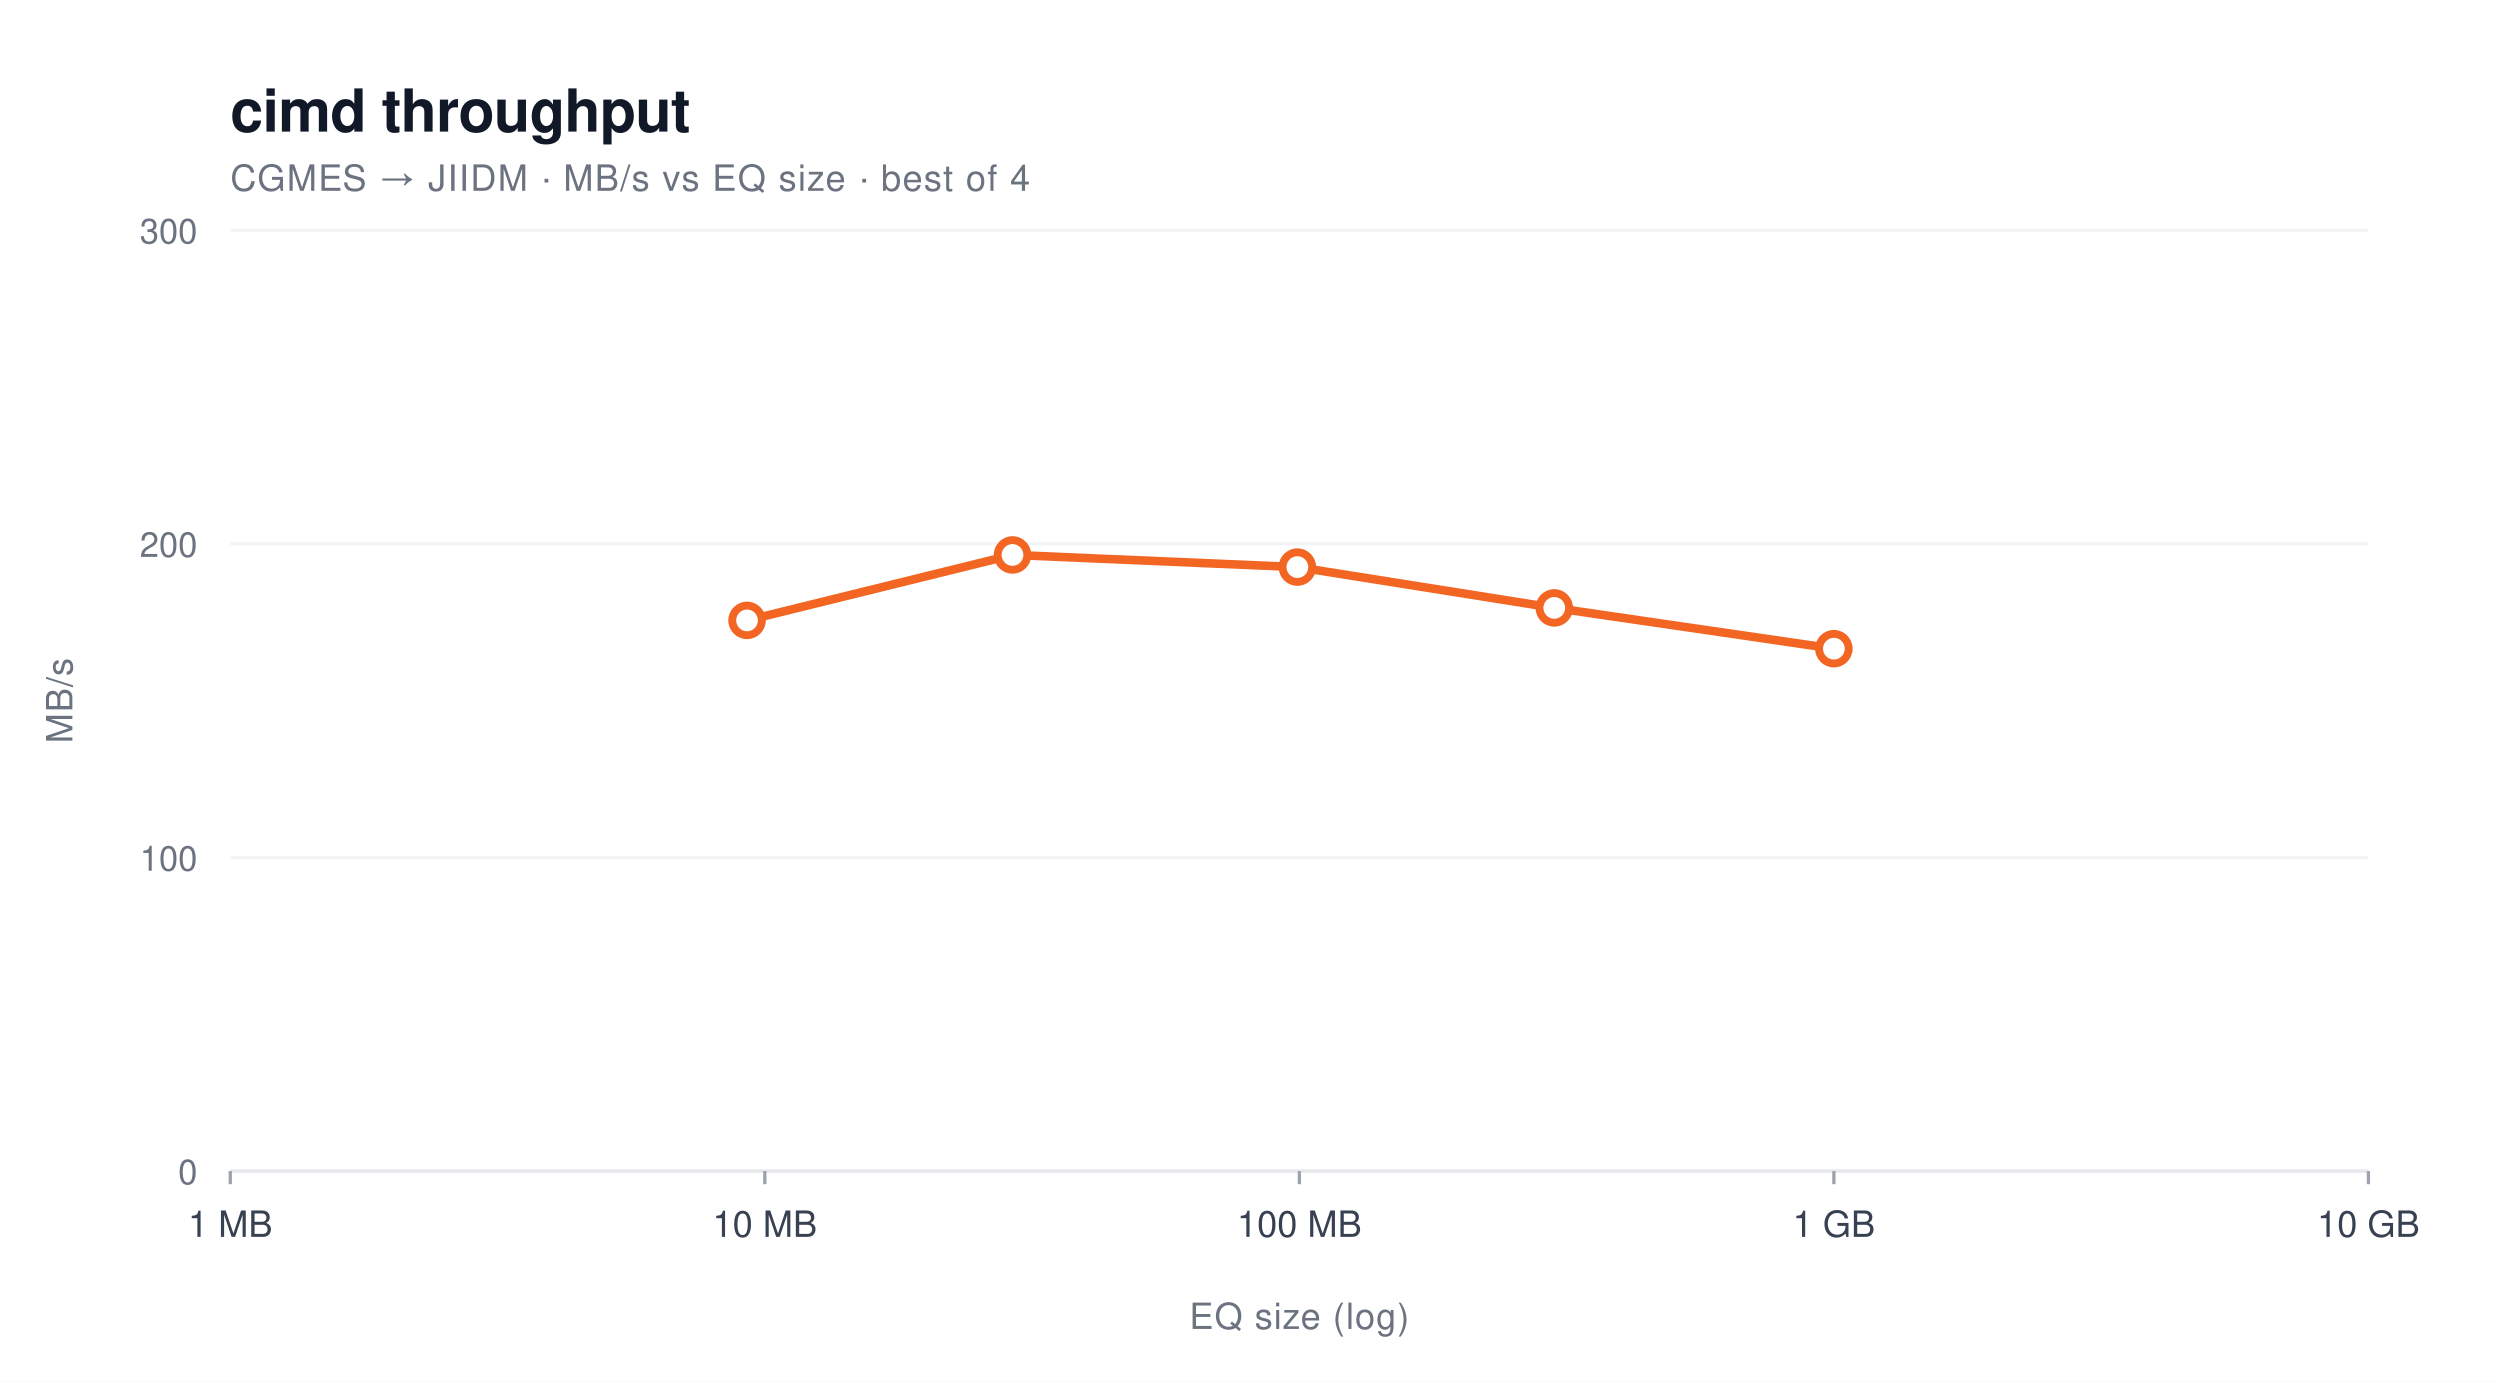
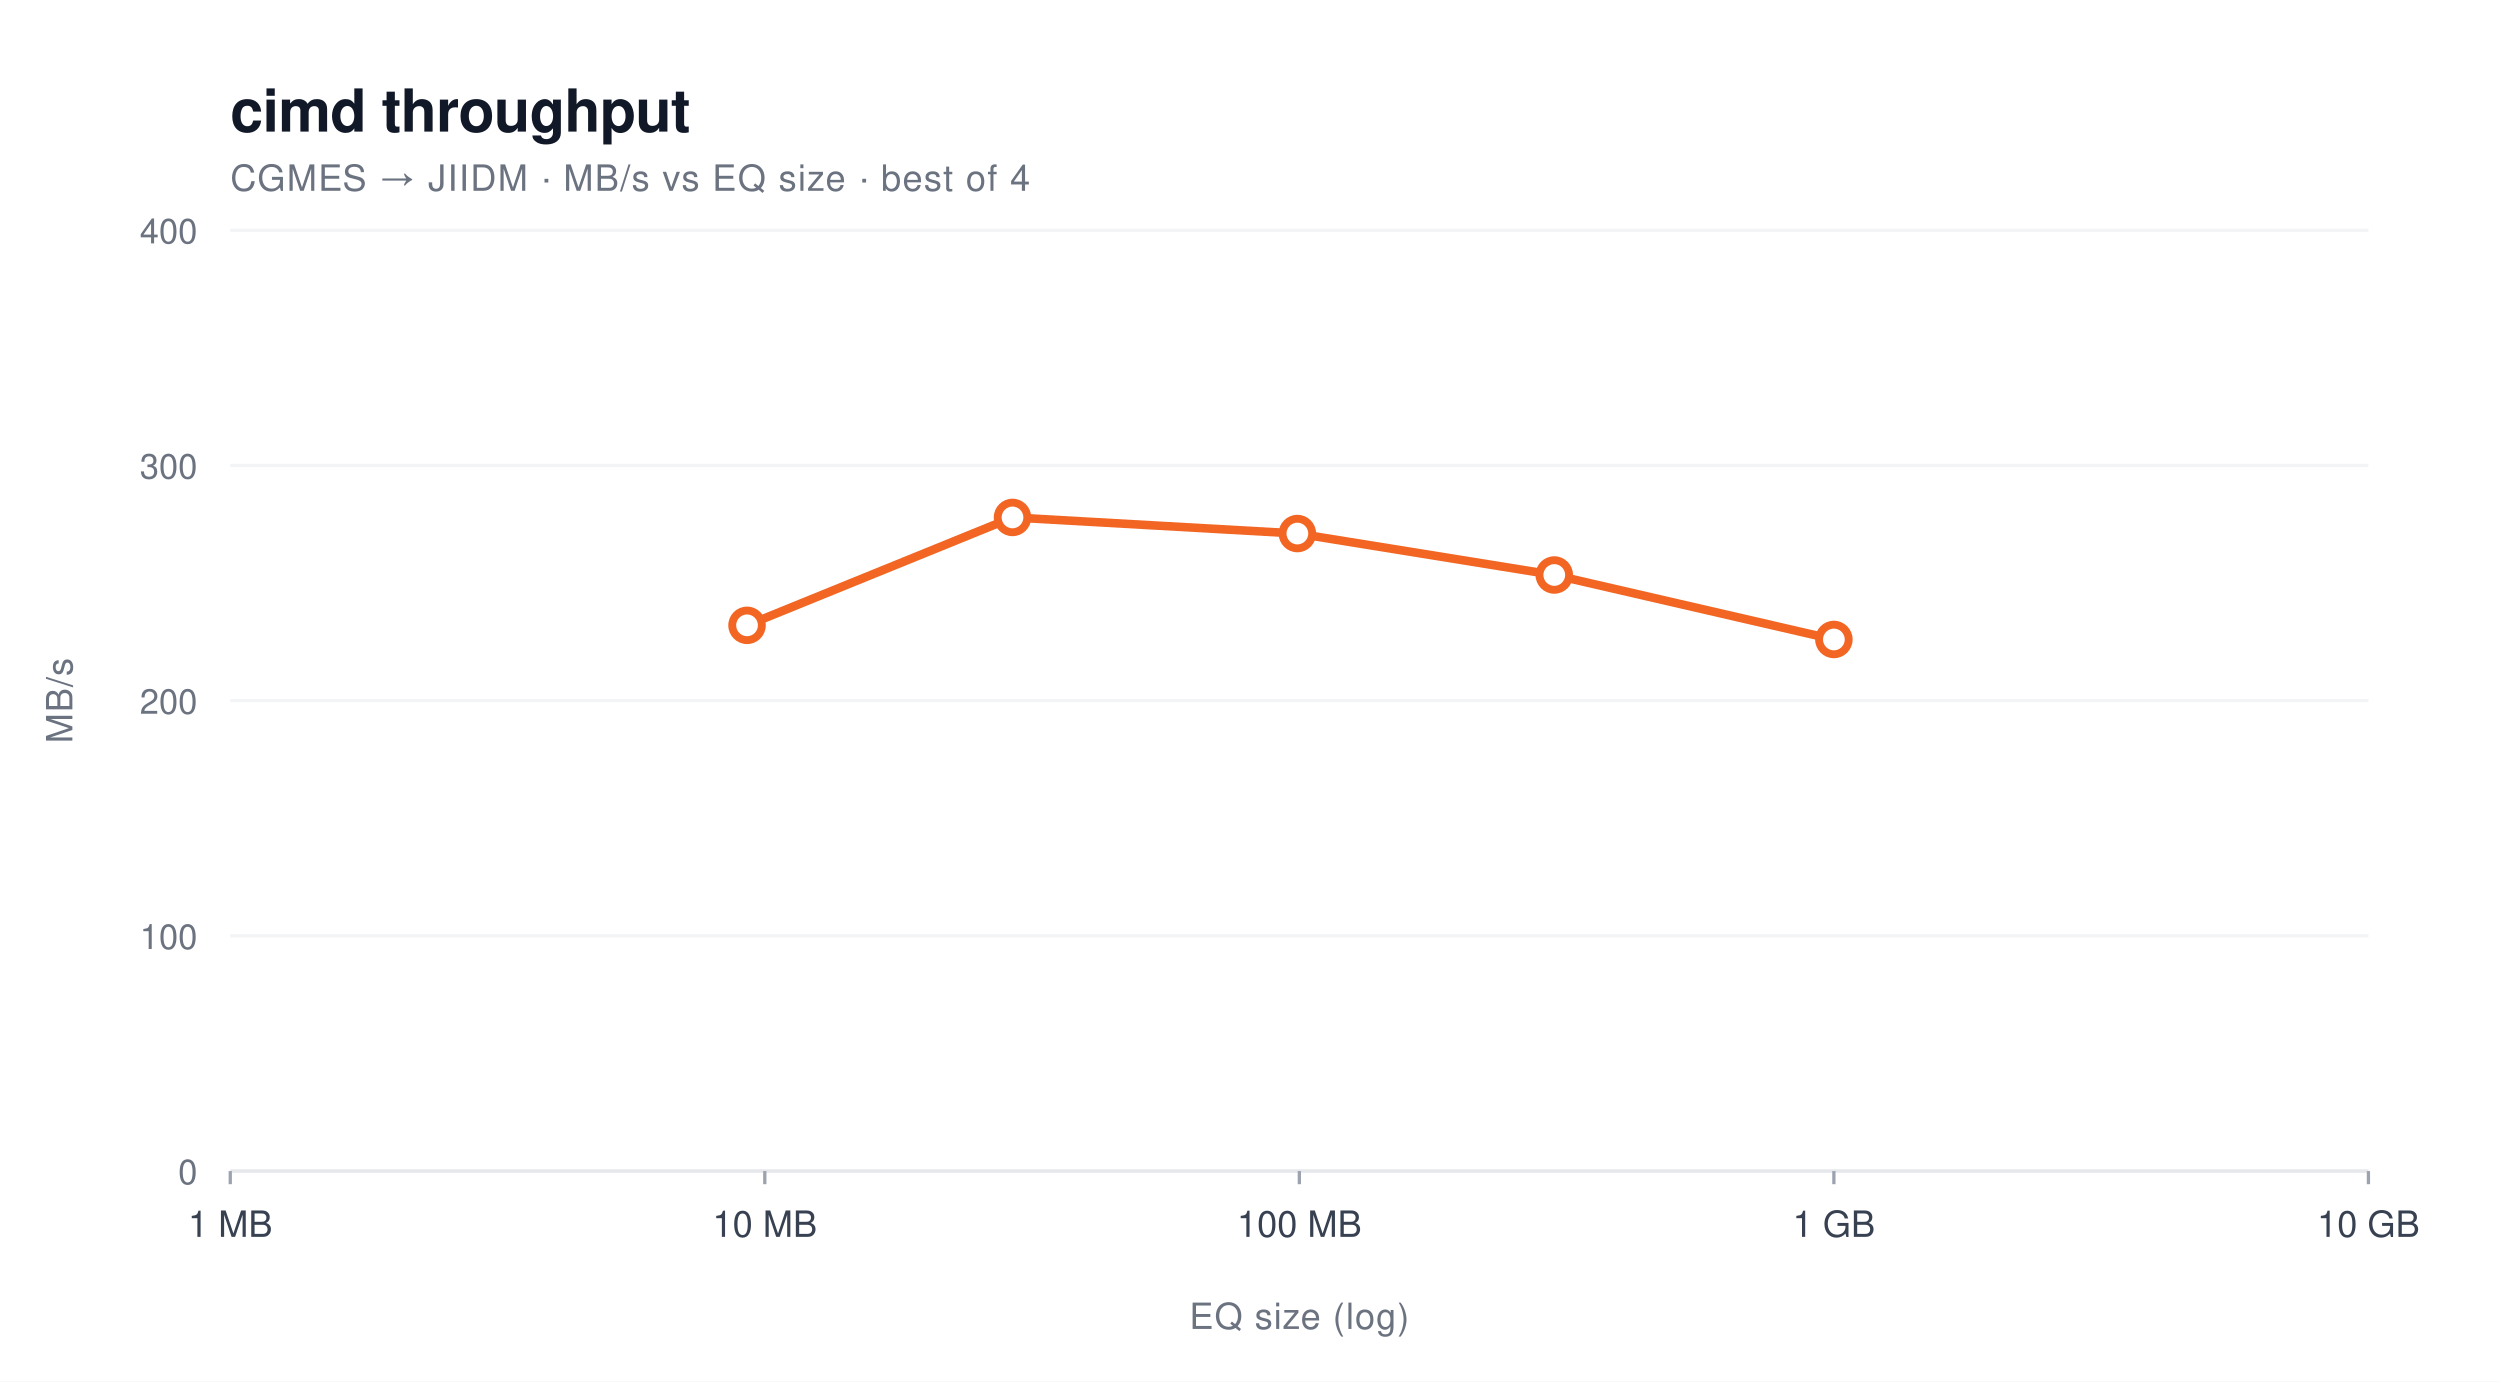
<svg xmlns="http://www.w3.org/2000/svg" viewBox="0 0 760 420" font-family="-apple-system, BlinkMacSystemFont, 'Segoe UI', Helvetica, Arial, sans-serif">
  <rect width="760" height="420" fill="#FFFFFF" />
  <text x="70" y="40" font-size="18" font-weight="600" fill="#111827" letter-spacing="-0.2">cimd throughput</text>
  <text x="70" y="58" font-size="11" fill="#6B7280" letter-spacing="0.4">CGMES → JIIDM · MB/s vs EQ size · best of 4</text>
  <line x1="70" y1="356.0" x2="720" y2="356.0" stroke="#F3F4F6" stroke-width="1" />
  <text x="60" y="360.0" text-anchor="end" font-size="10.5" fill="#6B7280">0</text>
-   <line x1="70" y1="260.7" x2="720" y2="260.7" stroke="#F3F4F6" stroke-width="1" />
-   <text x="60" y="264.7" text-anchor="end" font-size="10.5" fill="#6B7280">100</text>
-   <line x1="70" y1="165.3" x2="720" y2="165.3" stroke="#F3F4F6" stroke-width="1" />
-   <text x="60" y="169.3" text-anchor="end" font-size="10.5" fill="#6B7280">200</text>
+   <line x1="70" y1="284.5" x2="720" y2="284.5" stroke="#F3F4F6" stroke-width="1" />
+   <text x="60" y="288.5" text-anchor="end" font-size="10.5" fill="#6B7280">100</text>
+   <line x1="70" y1="213.0" x2="720" y2="213.0" stroke="#F3F4F6" stroke-width="1" />
+   <text x="60" y="217.0" text-anchor="end" font-size="10.5" fill="#6B7280">200</text>
+   <line x1="70" y1="141.5" x2="720" y2="141.5" stroke="#F3F4F6" stroke-width="1" />
+   <text x="60" y="145.5" text-anchor="end" font-size="10.5" fill="#6B7280">300</text>
  <line x1="70" y1="70.0" x2="720" y2="70.0" stroke="#F3F4F6" stroke-width="1" />
-   <text x="60" y="74.0" text-anchor="end" font-size="10.5" fill="#6B7280">300</text>
+   <text x="60" y="74.0" text-anchor="end" font-size="10.5" fill="#6B7280">400</text>
  <line x1="70" y1="356" x2="720" y2="356" stroke="#E5E7EB" stroke-width="1" />
  <line x1="70.0" y1="356" x2="70.0" y2="360" stroke="#9CA3AF" stroke-width="1" />
  <text x="70.0" y="376" text-anchor="middle" font-size="11" fill="#374151">1 MB</text>
  <line x1="232.5" y1="356" x2="232.5" y2="360" stroke="#9CA3AF" stroke-width="1" />
  <text x="232.5" y="376" text-anchor="middle" font-size="11" fill="#374151">10 MB</text>
  <line x1="395.0" y1="356" x2="395.0" y2="360" stroke="#9CA3AF" stroke-width="1" />
  <text x="395.0" y="376" text-anchor="middle" font-size="11" fill="#374151">100 MB</text>
  <line x1="557.5" y1="356" x2="557.5" y2="360" stroke="#9CA3AF" stroke-width="1" />
  <text x="557.5" y="376" text-anchor="middle" font-size="11" fill="#374151">1 GB</text>
  <line x1="720.0" y1="356" x2="720.0" y2="360" stroke="#9CA3AF" stroke-width="1" />
  <text x="720.0" y="376" text-anchor="middle" font-size="11" fill="#374151">10 GB</text>
  <text x="395" y="404" text-anchor="middle" font-size="11" fill="#6B7280" letter-spacing="0.3">EQ size (log)</text>
  <text x="22" y="213" text-anchor="middle" font-size="11" fill="#6B7280" letter-spacing="0.3" transform="rotate(-90 22 213)">MB/s</text>
-   <polyline points="227.1,188.6 307.8,168.7 394.4,172.4 472.5,184.8 557.5,197.2" fill="none" stroke="#F26522" stroke-width="2.6" stroke-linejoin="round" stroke-linecap="round" />
-   <circle cx="227.1" cy="188.6" r="4.5" fill="#FFFFFF" stroke="#F26522" stroke-width="2.4" />
-   <circle cx="307.8" cy="168.7" r="4.5" fill="#FFFFFF" stroke="#F26522" stroke-width="2.4" />
-   <circle cx="394.4" cy="172.4" r="4.5" fill="#FFFFFF" stroke="#F26522" stroke-width="2.4" />
-   <circle cx="472.5" cy="184.8" r="4.5" fill="#FFFFFF" stroke="#F26522" stroke-width="2.4" />
-   <circle cx="557.5" cy="197.2" r="4.5" fill="#FFFFFF" stroke="#F26522" stroke-width="2.4" />
+   <polyline points="227.1,190.1 307.8,157.3 394.4,162.2 472.5,174.8 557.5,194.4" fill="none" stroke="#F26522" stroke-width="2.6" stroke-linejoin="round" stroke-linecap="round" />
+   <circle cx="227.1" cy="190.1" r="4.5" fill="#FFFFFF" stroke="#F26522" stroke-width="2.4" />
+   <circle cx="307.8" cy="157.3" r="4.5" fill="#FFFFFF" stroke="#F26522" stroke-width="2.4" />
+   <circle cx="394.4" cy="162.2" r="4.5" fill="#FFFFFF" stroke="#F26522" stroke-width="2.4" />
+   <circle cx="472.5" cy="174.8" r="4.5" fill="#FFFFFF" stroke="#F26522" stroke-width="2.4" />
+   <circle cx="557.5" cy="194.4" r="4.5" fill="#FFFFFF" stroke="#F26522" stroke-width="2.4" />
</svg>
